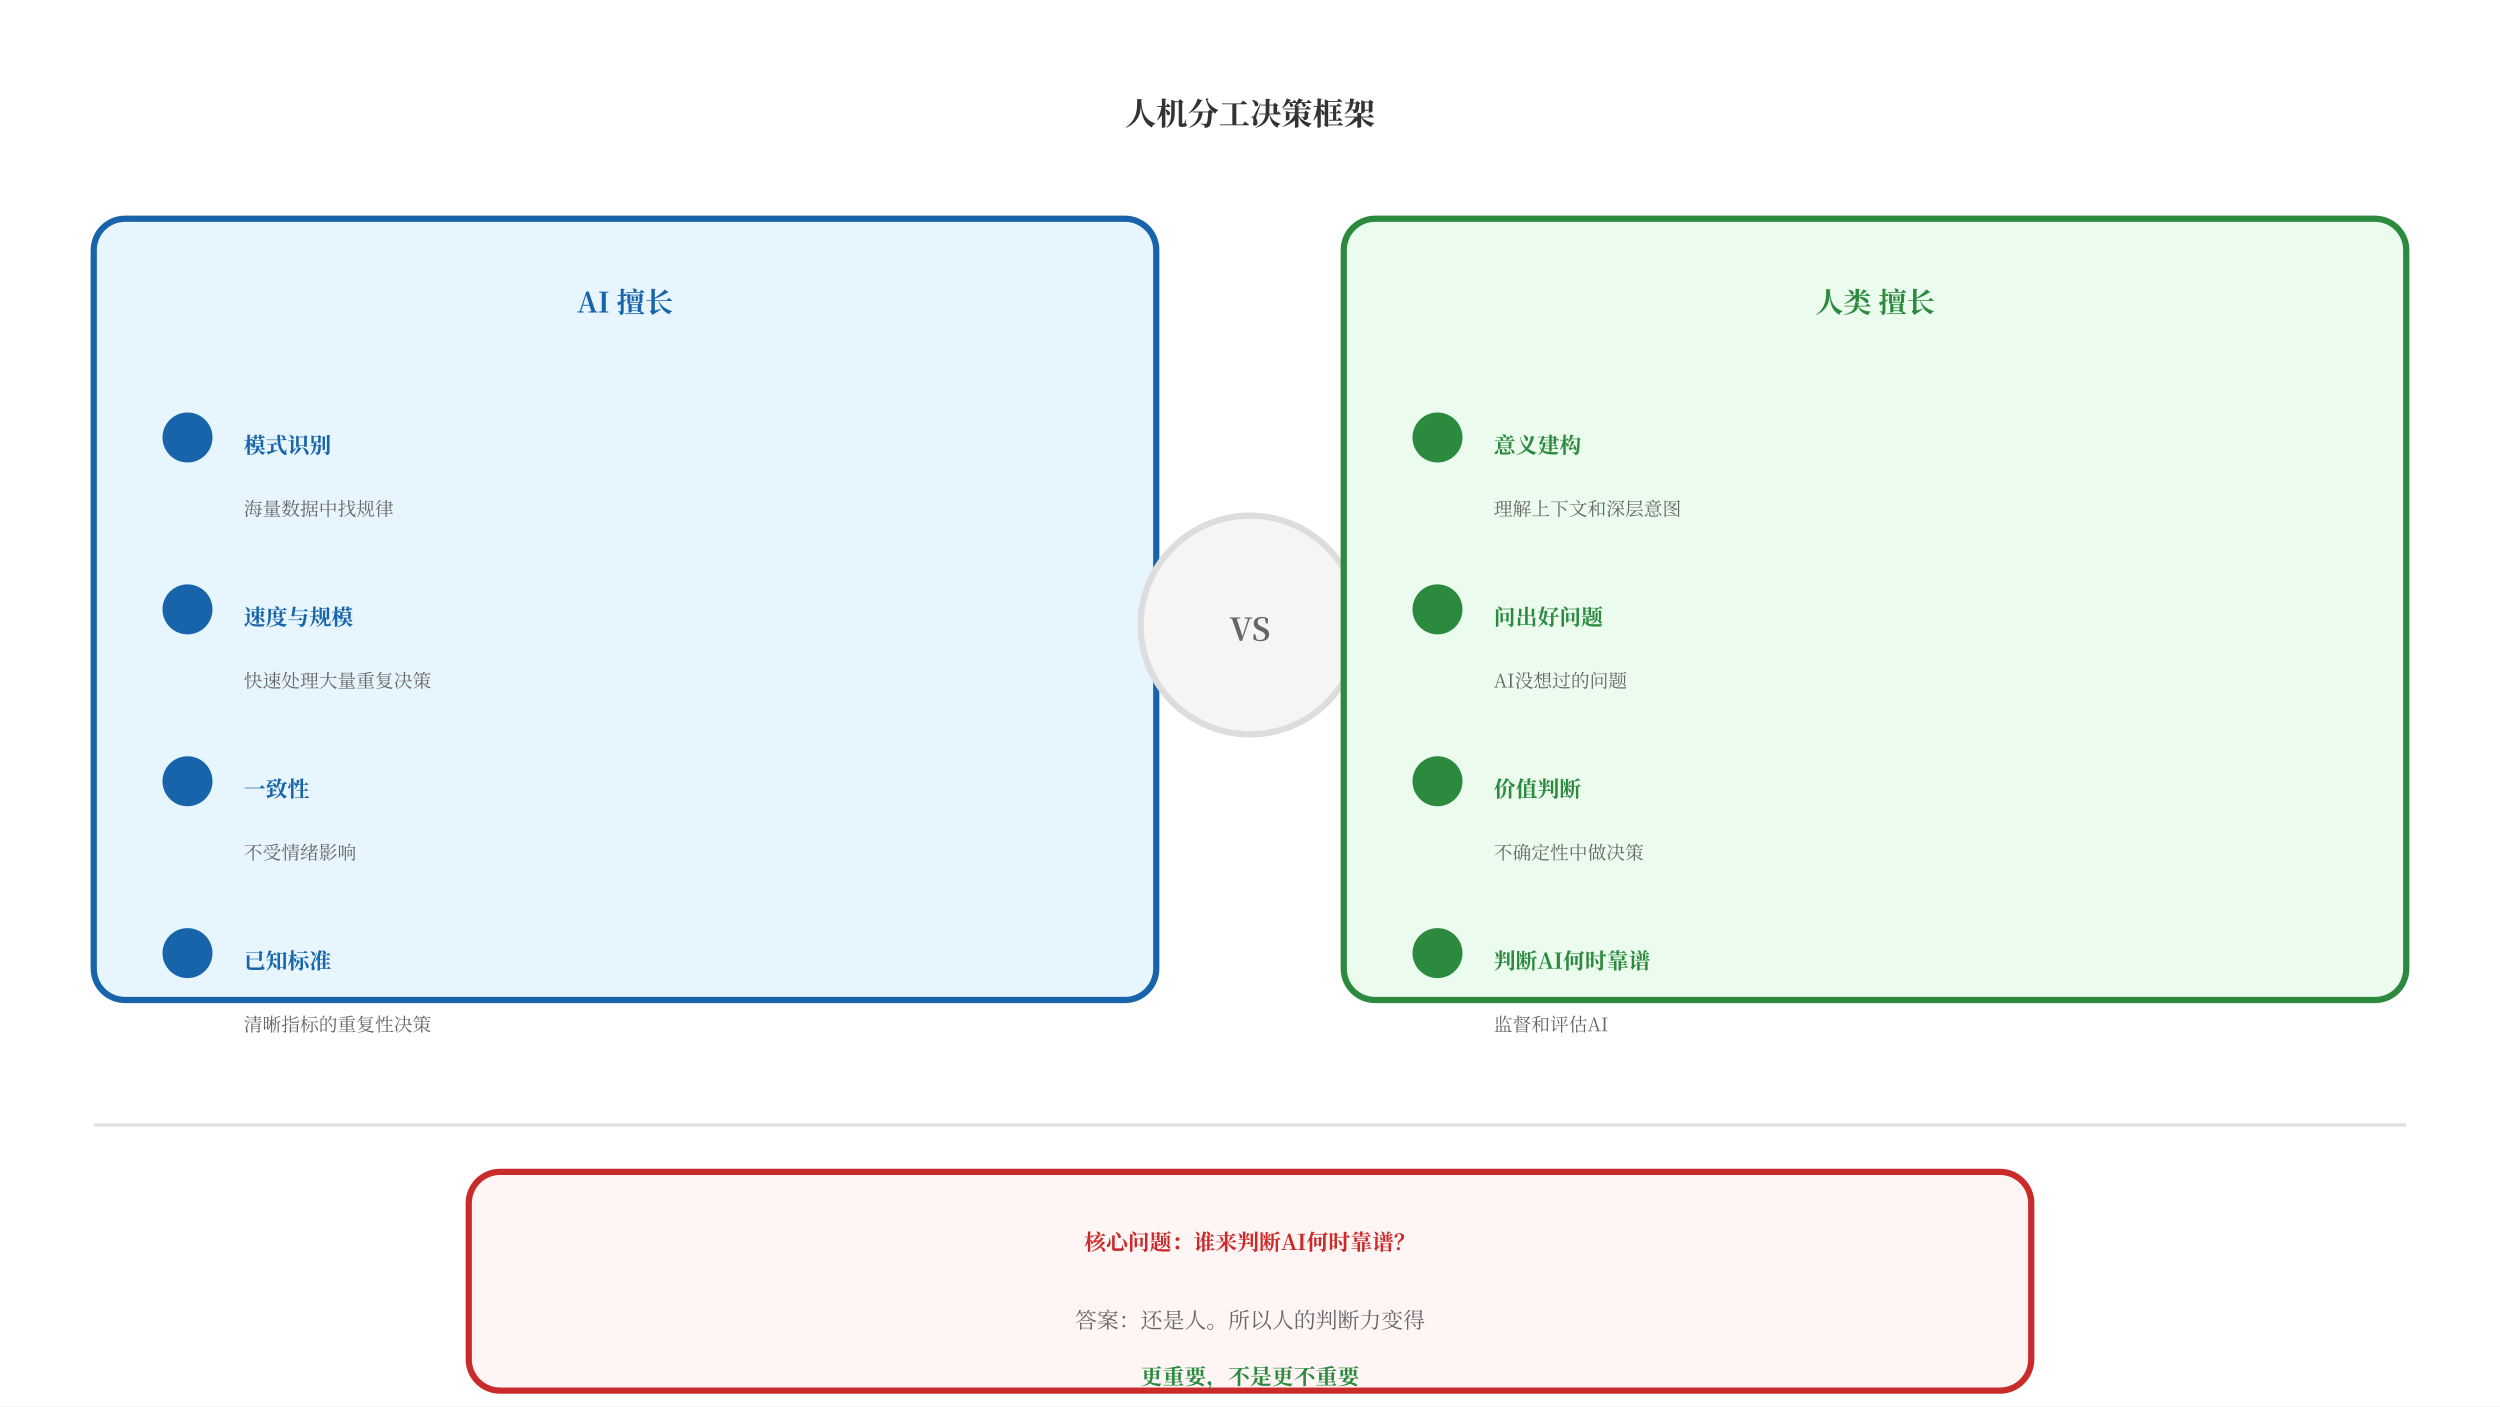
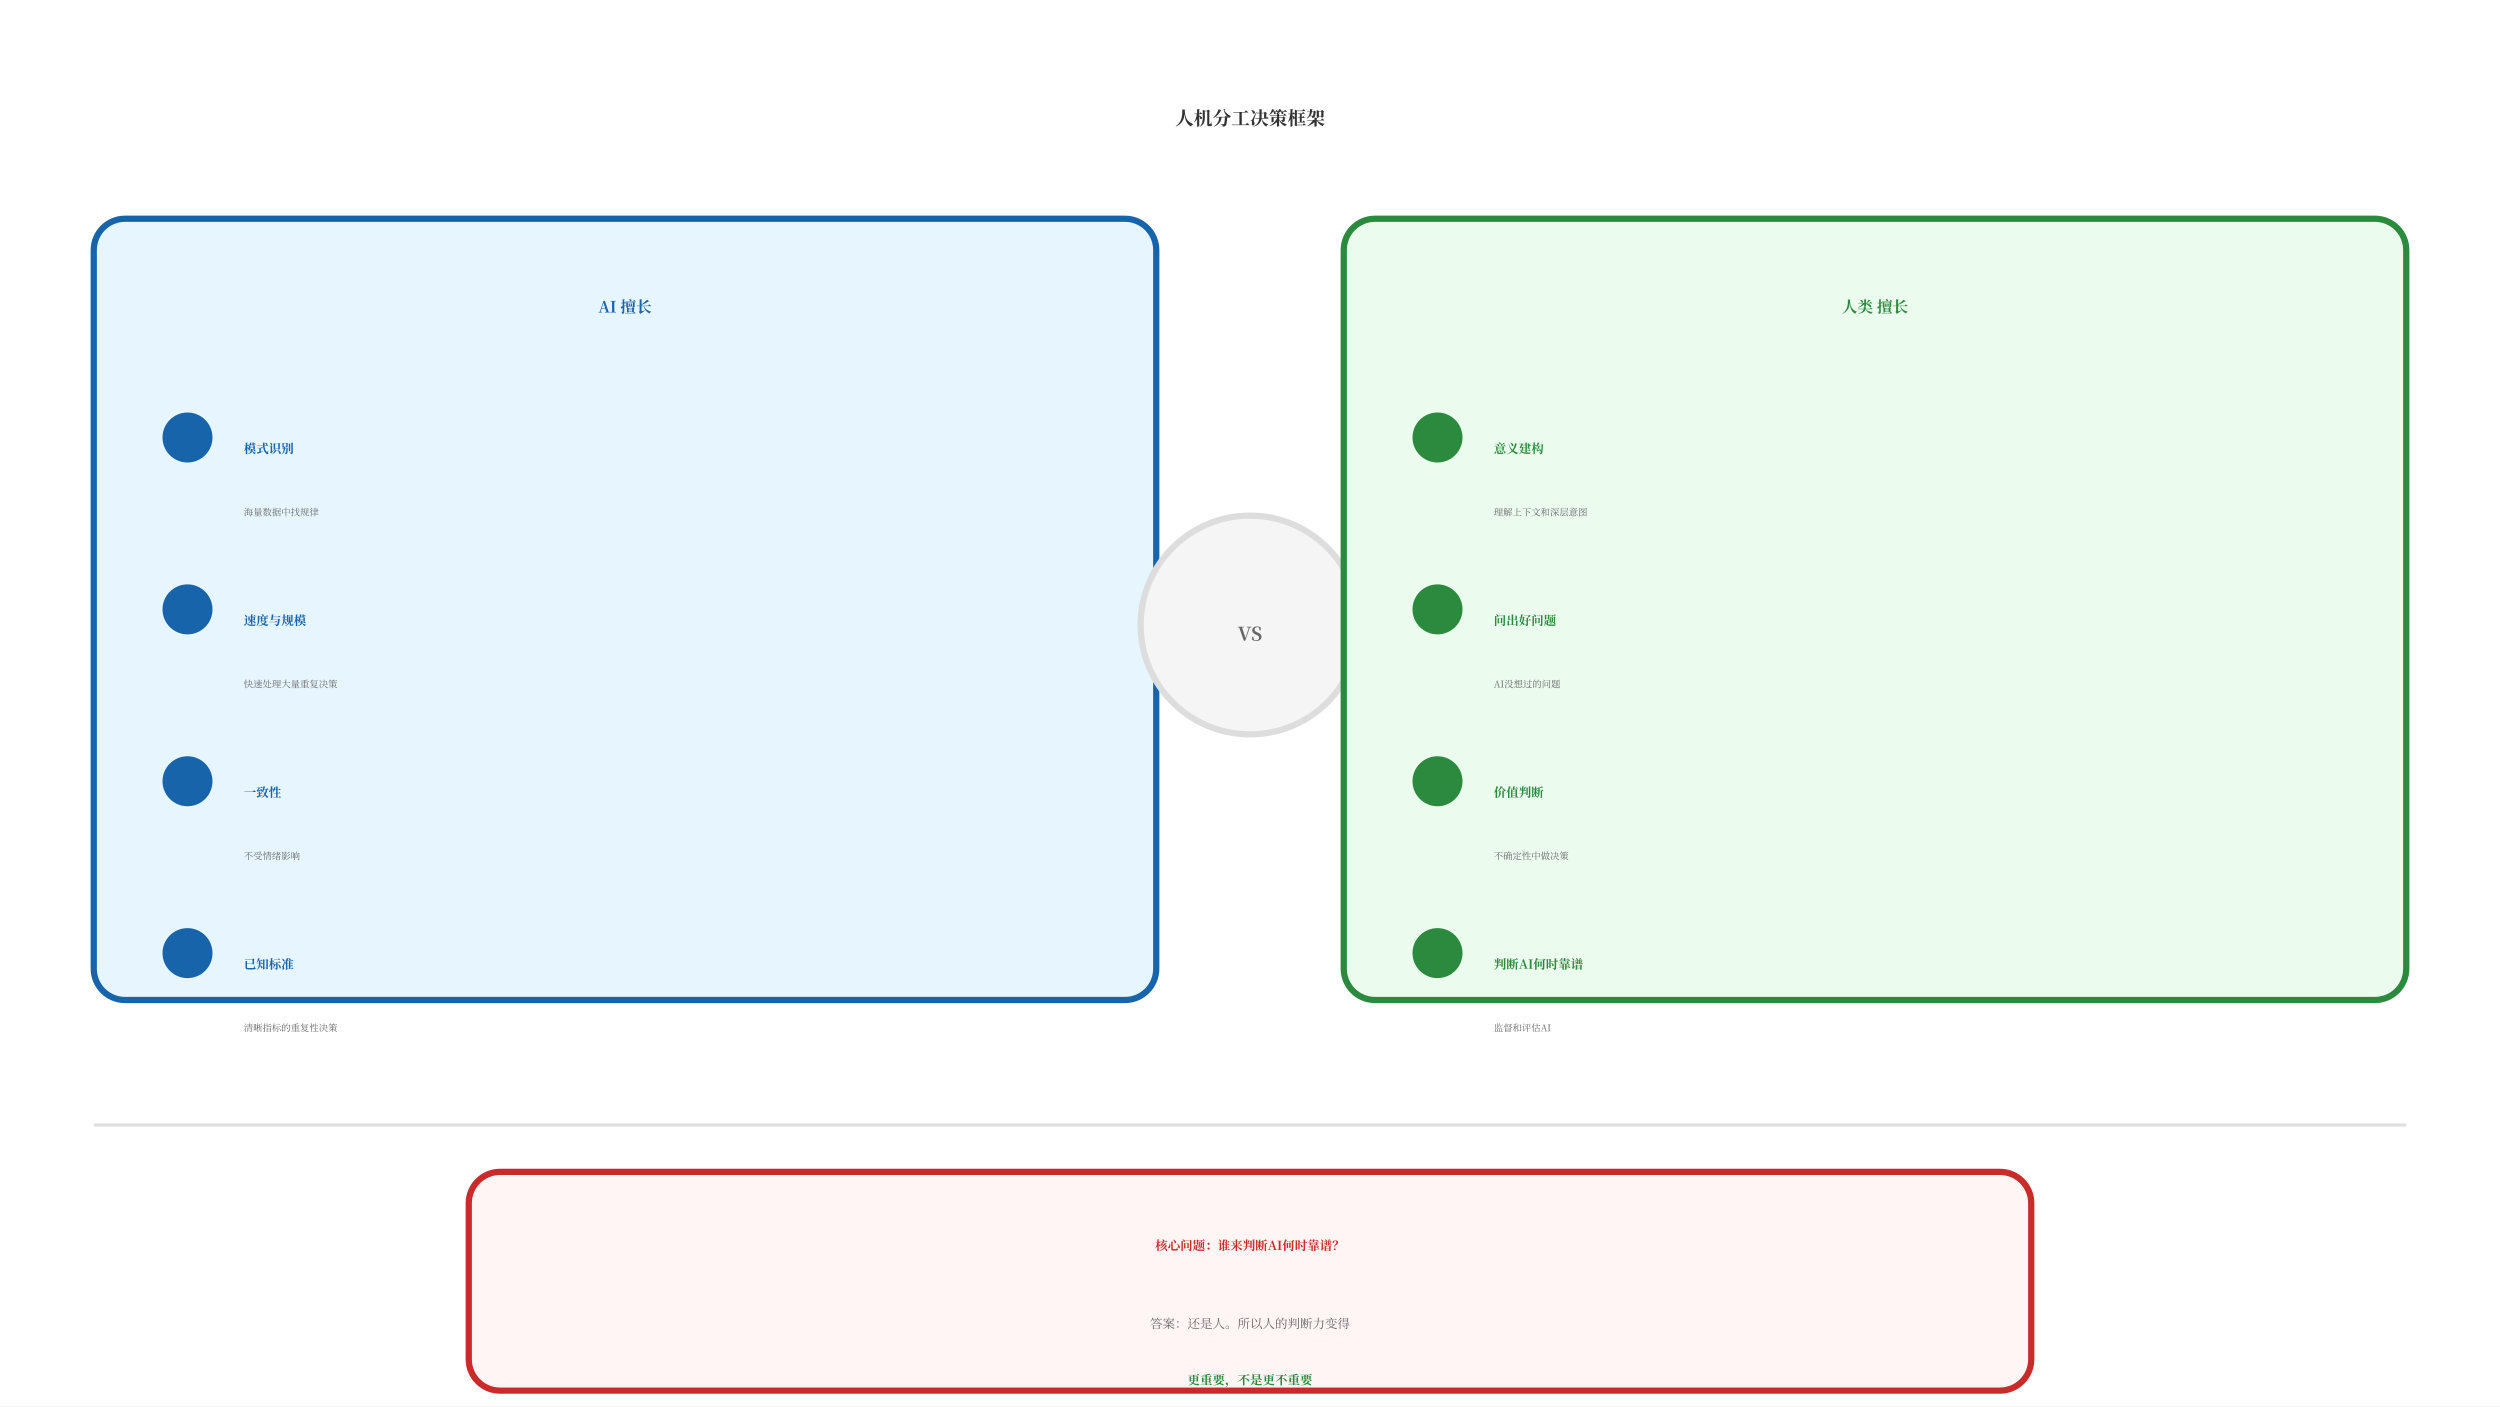
<svg xmlns="http://www.w3.org/2000/svg" viewBox="0 0 800 450" style="font-family: 'Noto Serif CJK SC', serif; background: #fefefe;">
  <rect width="800" height="450" fill="white" />
-   <text x="400" y="40" text-anchor="middle" font-size="10" font-weight="bold" fill="#333">人机分工决策框架</text>
+   <text x="400" y="40" text-anchor="middle" font-size="6" font-weight="bold" fill="#333">人机分工决策框架</text>
  <rect x="30" y="70" width="340" height="250" rx="10" fill="#e7f5ff" stroke="#1864ab" stroke-width="2" />
-   <text x="200" y="100" text-anchor="middle" font-size="9" font-weight="bold" fill="#1864ab">AI 擅长</text>
+   <text x="200" y="100" text-anchor="middle" font-size="5" font-weight="bold" fill="#1864ab">AI 擅长</text>
  <circle cx="60" cy="140" r="8" fill="#1864ab" />
-   <text x="78" y="145" font-size="7" font-weight="bold" fill="#1864ab">模式识别</text>
-   <text x="78" y="165" font-size="6" fill="#666">海量数据中找规律</text>
+   <text x="78" y="145" font-size="4" font-weight="bold" fill="#1864ab">模式识别</text>
+   <text x="78" y="165" font-size="3" fill="#666">海量数据中找规律</text>
  <circle cx="60" cy="195" r="8" fill="#1864ab" />
-   <text x="78" y="200" font-size="7" font-weight="bold" fill="#1864ab">速度与规模</text>
-   <text x="78" y="220" font-size="6" fill="#666">快速处理大量重复决策</text>
+   <text x="78" y="200" font-size="4" font-weight="bold" fill="#1864ab">速度与规模</text>
+   <text x="78" y="220" font-size="3" fill="#666">快速处理大量重复决策</text>
  <circle cx="60" cy="250" r="8" fill="#1864ab" />
-   <text x="78" y="255" font-size="7" font-weight="bold" fill="#1864ab">一致性</text>
-   <text x="78" y="275" font-size="6" fill="#666">不受情绪影响</text>
+   <text x="78" y="255" font-size="4" font-weight="bold" fill="#1864ab">一致性</text>
+   <text x="78" y="275" font-size="3" fill="#666">不受情绪影响</text>
  <circle cx="60" cy="305" r="8" fill="#1864ab" />
-   <text x="78" y="310" font-size="7" font-weight="bold" fill="#1864ab">已知标准</text>
-   <text x="78" y="330" font-size="6" fill="#666">清晰指标的重复性决策</text>
+   <text x="78" y="310" font-size="4" font-weight="bold" fill="#1864ab">已知标准</text>
+   <text x="78" y="330" font-size="3" fill="#666">清晰指标的重复性决策</text>
  <circle cx="400" cy="200" r="35" fill="#f5f5f5" stroke="#ddd" stroke-width="2" />
-   <text x="400" y="205" text-anchor="middle" font-size="10" font-weight="bold" fill="#666">VS</text>
+   <text x="400" y="205" text-anchor="middle" font-size="6" font-weight="bold" fill="#666">VS</text>
  <rect x="430" y="70" width="340" height="250" rx="10" fill="#ebfbee" stroke="#2b8a3e" stroke-width="2" />
-   <text x="600" y="100" text-anchor="middle" font-size="9" font-weight="bold" fill="#2b8a3e">人类 擅长</text>
+   <text x="600" y="100" text-anchor="middle" font-size="5" font-weight="bold" fill="#2b8a3e">人类 擅长</text>
  <circle cx="460" cy="140" r="8" fill="#2b8a3e" />
-   <text x="478" y="145" font-size="7" font-weight="bold" fill="#2b8a3e">意义建构</text>
-   <text x="478" y="165" font-size="6" fill="#666">理解上下文和深层意图</text>
+   <text x="478" y="145" font-size="4" font-weight="bold" fill="#2b8a3e">意义建构</text>
+   <text x="478" y="165" font-size="3" fill="#666">理解上下文和深层意图</text>
  <circle cx="460" cy="195" r="8" fill="#2b8a3e" />
-   <text x="478" y="200" font-size="7" font-weight="bold" fill="#2b8a3e">问出好问题</text>
-   <text x="478" y="220" font-size="6" fill="#666">AI没想过的问题</text>
+   <text x="478" y="200" font-size="4" font-weight="bold" fill="#2b8a3e">问出好问题</text>
+   <text x="478" y="220" font-size="3" fill="#666">AI没想过的问题</text>
  <circle cx="460" cy="250" r="8" fill="#2b8a3e" />
-   <text x="478" y="255" font-size="7" font-weight="bold" fill="#2b8a3e">价值判断</text>
-   <text x="478" y="275" font-size="6" fill="#666">不确定性中做决策</text>
+   <text x="478" y="255" font-size="4" font-weight="bold" fill="#2b8a3e">价值判断</text>
+   <text x="478" y="275" font-size="3" fill="#666">不确定性中做决策</text>
  <circle cx="460" cy="305" r="8" fill="#2b8a3e" />
-   <text x="478" y="310" font-size="7" font-weight="bold" fill="#2b8a3e">判断AI何时靠谱</text>
-   <text x="478" y="330" font-size="6" fill="#666">监督和评估AI</text>
+   <text x="478" y="310" font-size="4" font-weight="bold" fill="#2b8a3e">判断AI何时靠谱</text>
+   <text x="478" y="330" font-size="3" fill="#666">监督和评估AI</text>
  <line x1="30" y1="360" x2="770" y2="360" stroke="#e0e0e0" stroke-width="1" />
  <rect x="150" y="375" width="500" height="70" rx="10" fill="#fff5f5" stroke="#c92a2a" stroke-width="2" />
-   <text x="400" y="400" text-anchor="middle" font-size="7" font-weight="bold" fill="#c92a2a">核心问题：谁来判断AI何时靠谱？</text>
-   <text x="400" y="425" text-anchor="middle" font-size="7" fill="#666">答案：还是人。所以人的判断力变得</text>
-   <text x="400" y="443" text-anchor="middle" font-size="7" font-weight="bold" fill="#2b8a3e">更重要，不是更不重要</text>
+   <text x="400" y="400" text-anchor="middle" font-size="4" font-weight="bold" fill="#c92a2a">核心问题：谁来判断AI何时靠谱？</text>
+   <text x="400" y="425" text-anchor="middle" font-size="4" fill="#666">答案：还是人。所以人的判断力变得</text>
+   <text x="400" y="443" text-anchor="middle" font-size="4" font-weight="bold" fill="#2b8a3e">更重要，不是更不重要</text>
</svg>
